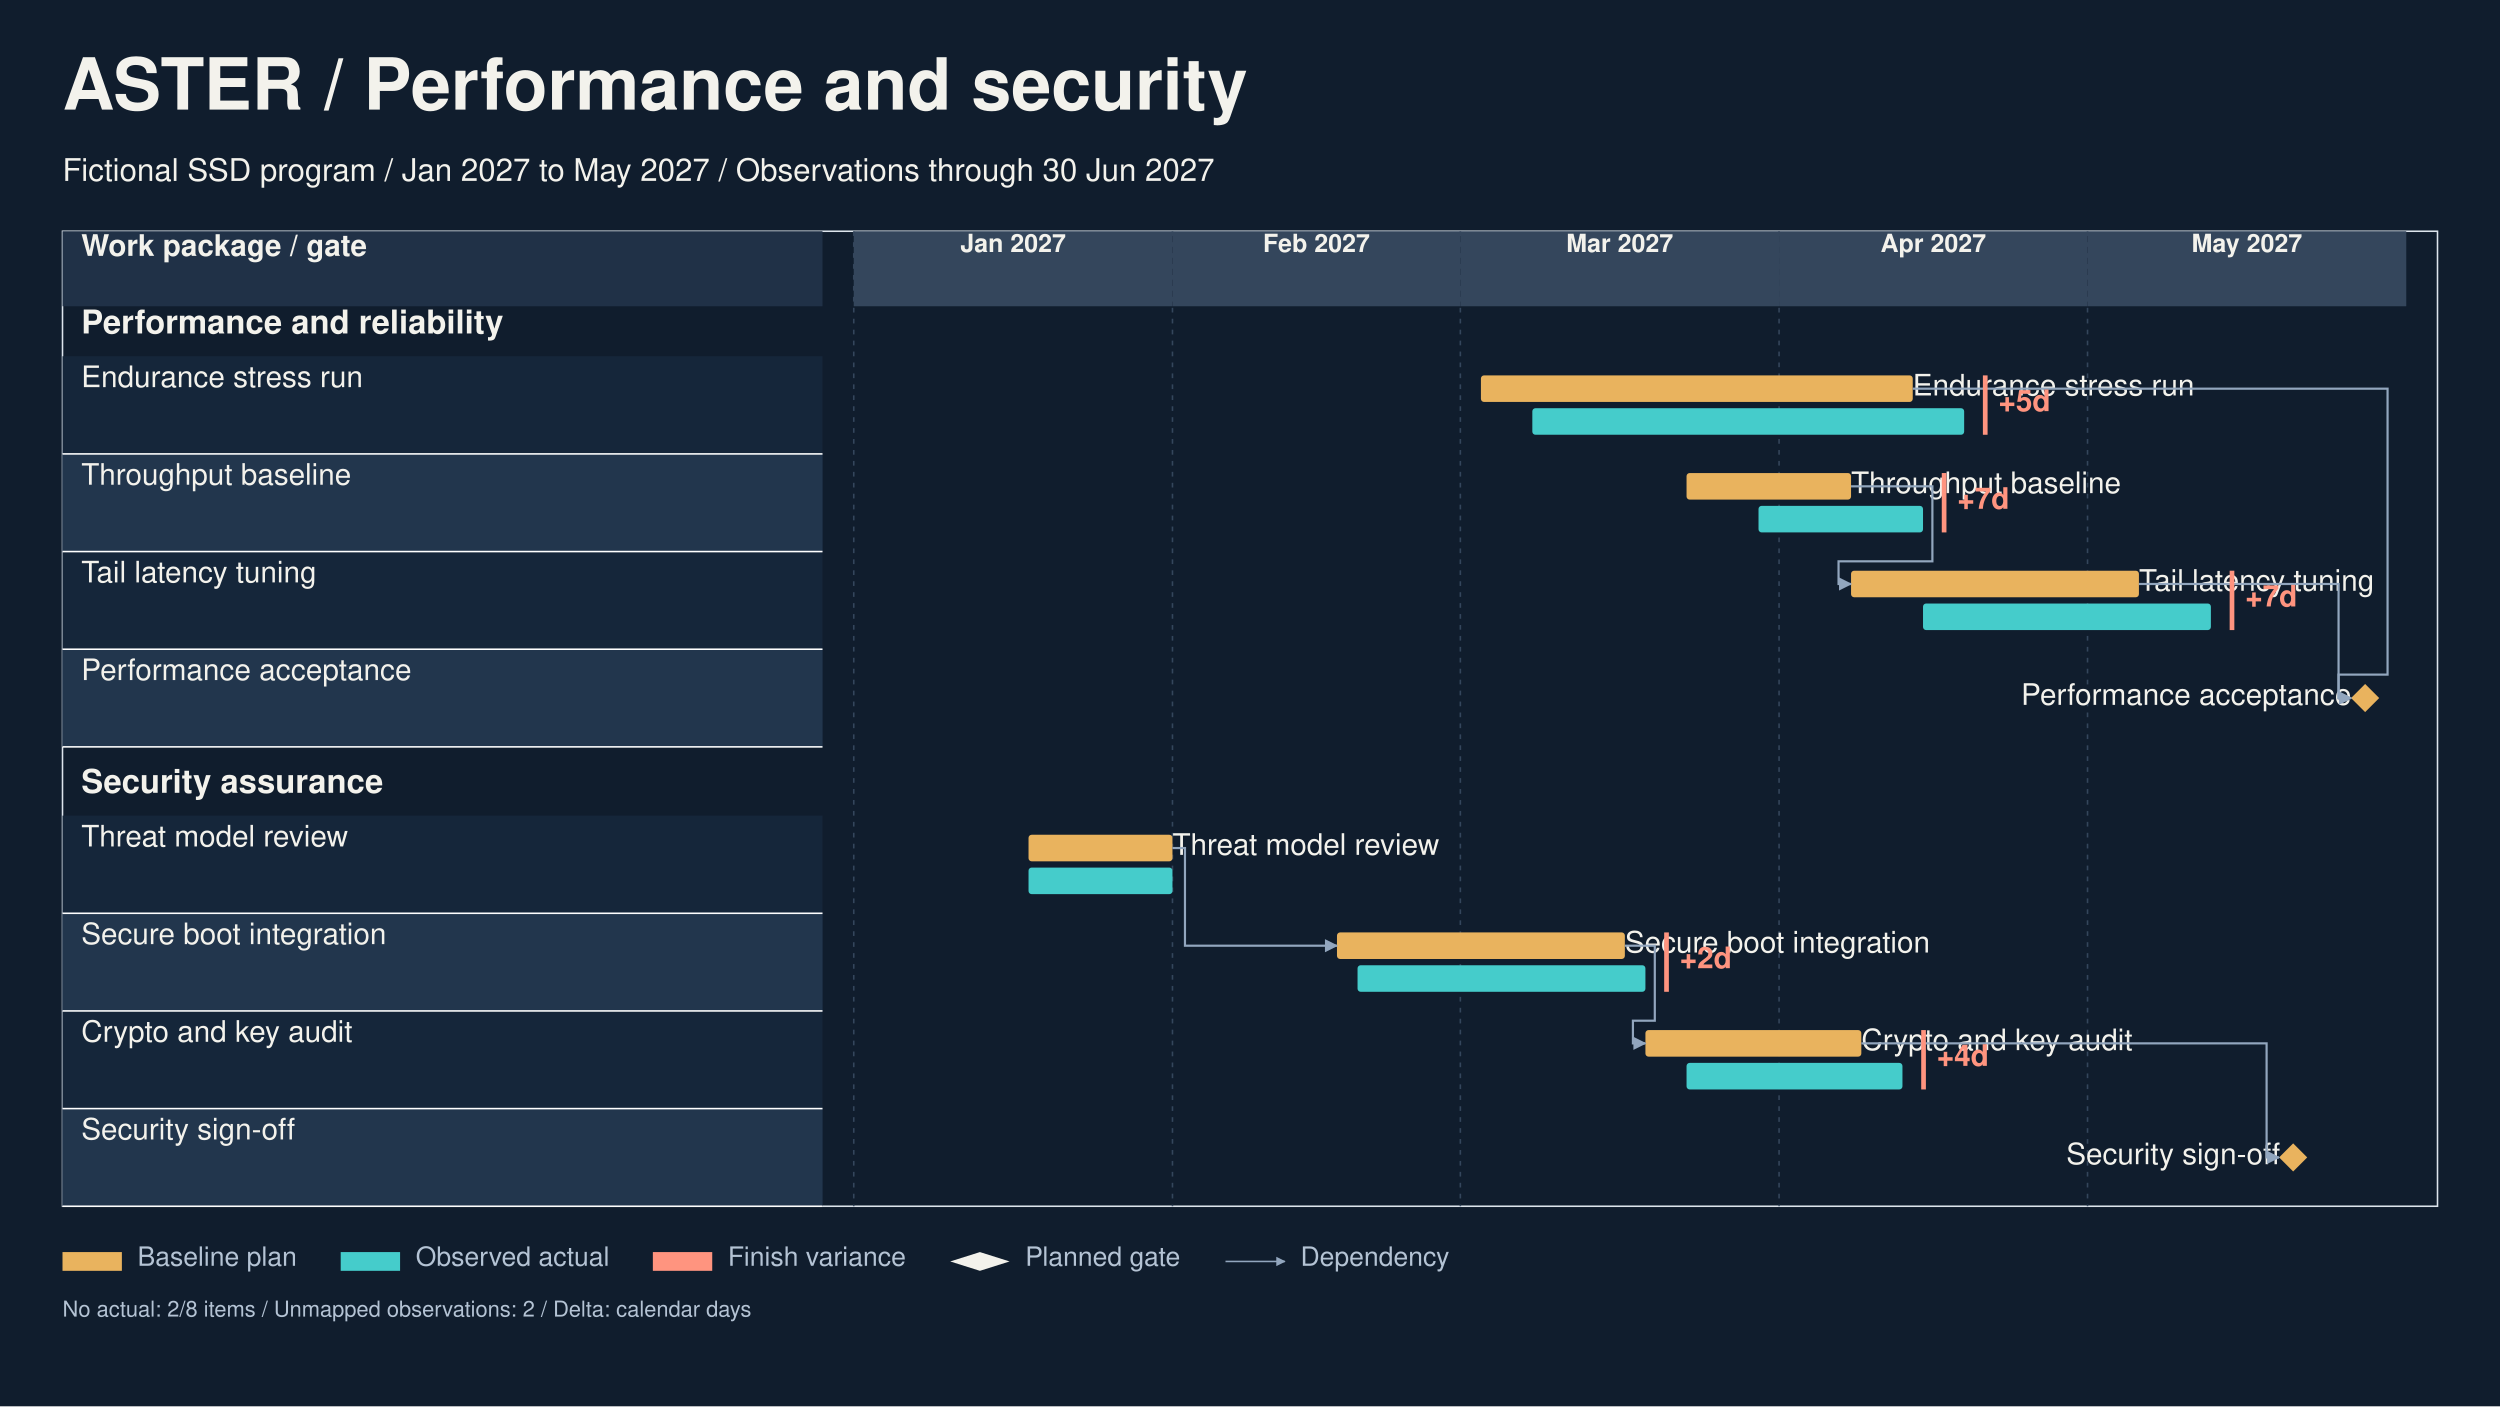
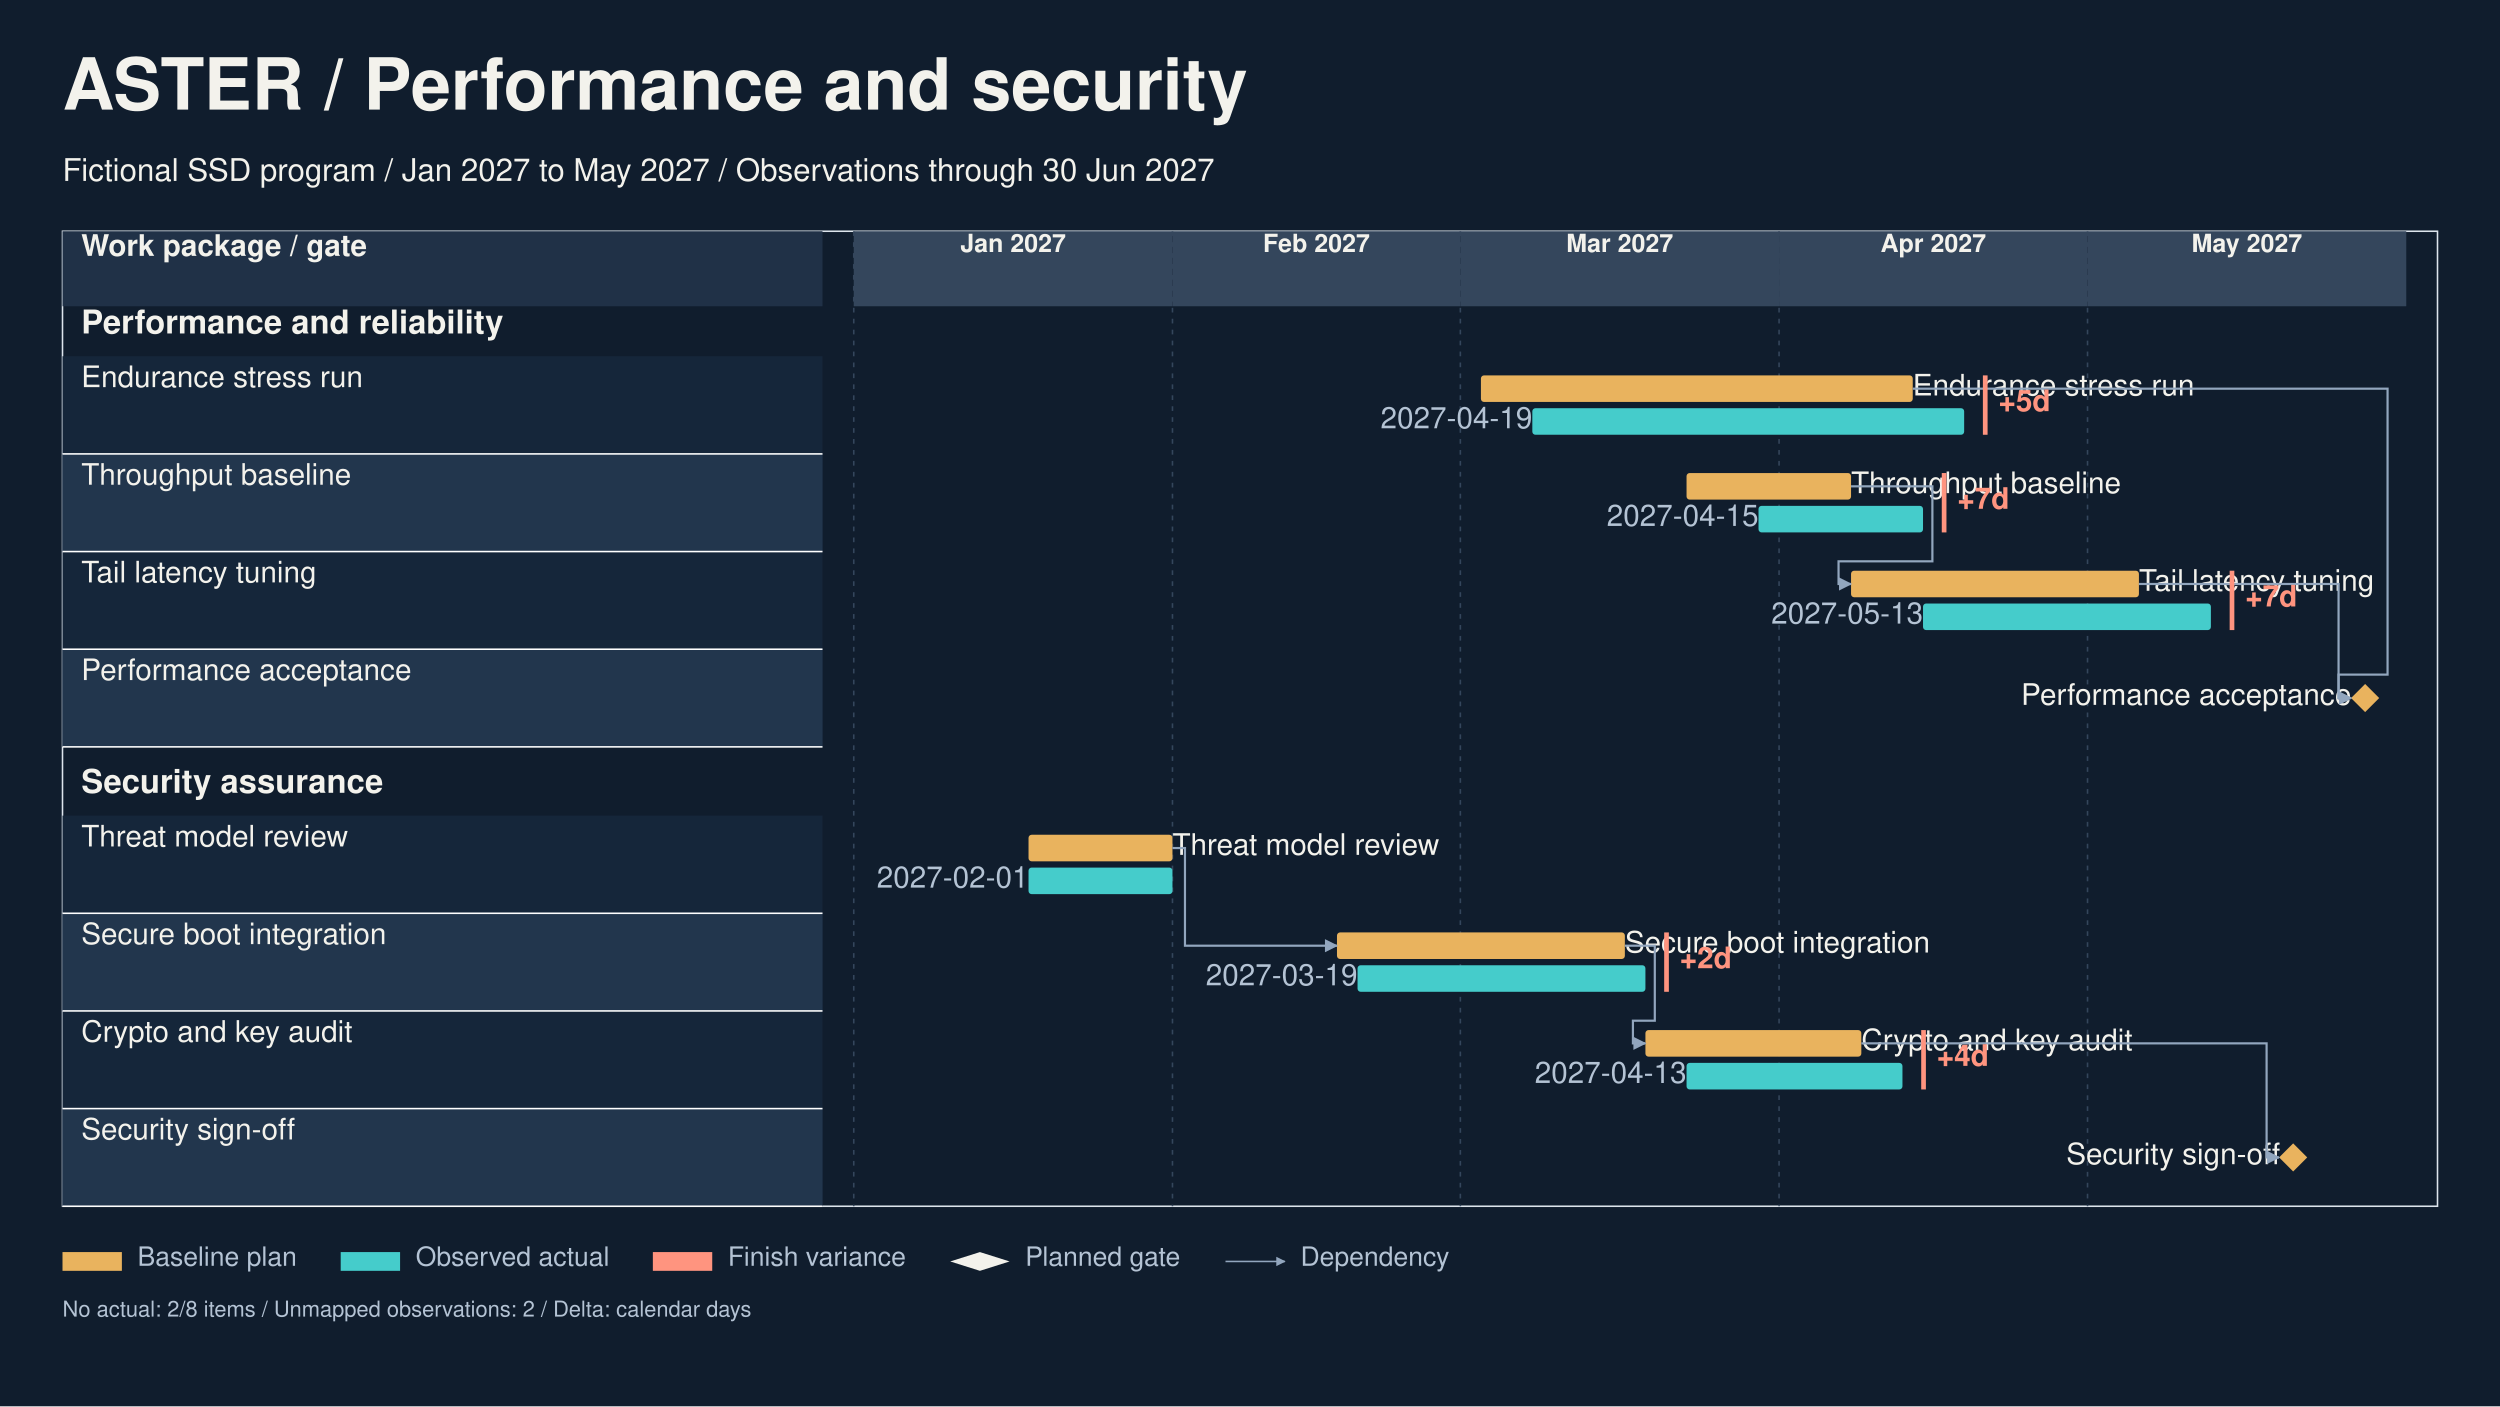
<svg xmlns="http://www.w3.org/2000/svg" width="1600" height="900" viewBox="0 0 1600 900" role="img" aria-labelledby="title desc">
  <defs>
    <marker id="dependency-arrow" markerWidth="6" markerHeight="6" refX="5.5" refY="3.0" orient="auto">
      <path d="M0 0L6 3.0L0 6Z" fill="#92A6BE" />
    </marker>
  </defs>
  <rect width="1600" height="900" fill="#101D2D" />
  <rect data-scene-id="table-timeline:table-frame:table::primitive" data-purpose="table-frame" data-source-ref="table" x="40" y="148" width="1520" height="624" fill="none" stroke="#DDE4EC" stroke-width="1" />
  <rect data-scene-id="table-timeline:table-header-band:table-header::primitive" data-purpose="table-header" data-source-ref="table-header" x="40" y="148" width="486.4" height="48" fill="#203147" stroke="none" />
  <rect data-scene-id="table-timeline:group-surface:performance::primitive" data-purpose="group-surface" data-source-ref="performance" x="40" y="228" width="486.4" height="250" fill="#15263A" stroke="none" opacity="1" />
  <rect data-scene-id="table-timeline:group-surface:security::primitive" data-purpose="group-surface" data-source-ref="security" x="40" y="522" width="486.4" height="250" fill="#15263A" stroke="none" opacity="1" />
  <rect data-scene-id="table-timeline:row-shade:benchmark::primitive" data-purpose="row-shade" data-source-ref="benchmark" x="40" y="290.5" width="486.4" height="62.5" fill="#22364D" stroke="none" />
  <rect data-scene-id="table-timeline:row-shade:perf-exit::primitive" data-purpose="row-shade" data-source-ref="perf-exit" x="40" y="415.5" width="486.4" height="62.5" fill="#22364D" stroke="none" />
  <rect data-scene-id="table-timeline:row-shade:secure-boot::primitive" data-purpose="row-shade" data-source-ref="secure-boot" x="40" y="584.5" width="486.4" height="62.5" fill="#22364D" stroke="none" />
  <rect data-scene-id="table-timeline:row-shade:security-exit::primitive" data-purpose="row-shade" data-source-ref="security-exit" x="40" y="709.5" width="486.4" height="62.5" fill="#22364D" stroke="none" />
  <path data-scene-id="table-timeline:table-row-rule:endurance::primitive" data-purpose="table-row" data-source-ref="endurance" d="M40 290.5L526.4 290.5" stroke="#FFFFFF" stroke-width="1" fill="none" />
  <path data-scene-id="table-timeline:table-row-rule:benchmark::primitive" data-purpose="table-row" data-source-ref="benchmark" d="M40 353L526.4 353" stroke="#FFFFFF" stroke-width="1" fill="none" />
  <path data-scene-id="table-timeline:table-row-rule:qos::primitive" data-purpose="table-row" data-source-ref="qos" d="M40 415.5L526.4 415.5" stroke="#FFFFFF" stroke-width="1" fill="none" />
  <path data-scene-id="table-timeline:table-row-rule:perf-exit::primitive" data-purpose="table-row" data-source-ref="perf-exit" d="M40 478L526.4 478" stroke="#FFFFFF" stroke-width="1" fill="none" />
  <path data-scene-id="table-timeline:table-row-rule:threat::primitive" data-purpose="table-row" data-source-ref="threat" d="M40 584.5L526.4 584.5" stroke="#FFFFFF" stroke-width="1" fill="none" />
  <path data-scene-id="table-timeline:table-row-rule:secure-boot::primitive" data-purpose="table-row" data-source-ref="secure-boot" d="M40 647L526.4 647" stroke="#FFFFFF" stroke-width="1" fill="none" />
  <path data-scene-id="table-timeline:table-row-rule:crypto::primitive" data-purpose="table-row" data-source-ref="crypto" d="M40 709.5L526.4 709.5" stroke="#FFFFFF" stroke-width="1" fill="none" />
  <path data-scene-id="table-timeline:table-row-rule:security-exit::primitive" data-purpose="table-row" data-source-ref="security-exit" d="M40 772L526.4 772" stroke="#FFFFFF" stroke-width="1" fill="none" />
  <rect data-scene-id="table-timeline:axis-band:axis:month:0:axis:primitive" data-purpose="axis-band" data-source-ref="axis:month:0" x="546.4" y="148" width="203.98" height="48" fill="#34465C" stroke="none" />
  <rect data-scene-id="table-timeline:axis-band:axis:month:1:axis:primitive" data-purpose="axis-band" data-source-ref="axis:month:1" x="750.38" y="148" width="184.24" height="48" fill="#34465C" stroke="none" />
  <rect data-scene-id="table-timeline:axis-band:axis:month:2:axis:primitive" data-purpose="axis-band" data-source-ref="axis:month:2" x="934.63" y="148" width="203.98" height="48" fill="#34465C" stroke="none" />
  <rect data-scene-id="table-timeline:axis-band:axis:month:3:axis:primitive" data-purpose="axis-band" data-source-ref="axis:month:3" x="1138.61" y="148" width="197.4" height="48" fill="#34465C" stroke="none" />
  <rect data-scene-id="table-timeline:axis-band:axis:month:4:axis:primitive" data-purpose="axis-band" data-source-ref="axis:month:4" x="1336.02" y="148" width="203.98" height="48" fill="#34465C" stroke="none" />
  <path data-scene-id="table-timeline:tick:tick:month:0:axis:primitive" data-purpose="axis-major" data-source-ref="tick:month:0" d="M546.4 148L546.4 772" stroke="#34465C" stroke-width="1" stroke-dasharray="3 4" fill="none" />
  <path data-scene-id="table-timeline:tick:tick:month:1:axis:primitive" data-purpose="axis-major" data-source-ref="tick:month:1" d="M750.38 148L750.38 772" stroke="#34465C" stroke-width="1" stroke-dasharray="3 4" fill="none" />
  <path data-scene-id="table-timeline:tick:tick:month:2:axis:primitive" data-purpose="axis-major" data-source-ref="tick:month:2" d="M934.63 148L934.63 772" stroke="#34465C" stroke-width="1" stroke-dasharray="3 4" fill="none" />
  <path data-scene-id="table-timeline:tick:tick:month:3:axis:primitive" data-purpose="axis-major" data-source-ref="tick:month:3" d="M1138.61 148L1138.61 772" stroke="#34465C" stroke-width="1" stroke-dasharray="3 4" fill="none" />
  <path data-scene-id="table-timeline:tick:tick:month:4:axis:primitive" data-purpose="axis-major" data-source-ref="tick:month:4" d="M1336.02 148L1336.02 772" stroke="#34465C" stroke-width="1" stroke-dasharray="3 4" fill="none" />
  <rect data-scene-id="table-timeline:comparison-mark:endurance:planned:primitive" data-purpose="planned" data-source-ref="endurance" data-lane-group-id="performance" data-stack="0" data-lane-offset="12.25" x="947.79" y="240.25" width="276.37" height="17" fill="#E9B35E" stroke="none" opacity="1" rx="2" ry="2" />
  <rect data-scene-id="table-timeline:comparison-mark:endurance:actual:primitive" data-purpose="actual" data-source-ref="endurance" data-lane-group-id="performance" data-stack="0" data-lane-offset="33.25" x="980.69" y="261.25" width="276.37" height="17" fill="#45CCCB" stroke="none" opacity="1" rx="2" ry="2" />
  <rect data-scene-id="table-timeline:comparison-mark:benchmark:planned:primitive" data-purpose="planned" data-source-ref="benchmark" data-lane-group-id="performance" data-stack="1" data-lane-offset="74.75" x="1079.39" y="302.75" width="105.28" height="17" fill="#E9B35E" stroke="none" opacity="1" rx="2" ry="2" />
  <rect data-scene-id="table-timeline:comparison-mark:benchmark:actual:primitive" data-purpose="actual" data-source-ref="benchmark" data-lane-group-id="performance" data-stack="1" data-lane-offset="95.75" x="1125.45" y="323.75" width="105.28" height="17" fill="#45CCCB" stroke="none" opacity="1" rx="2" ry="2" />
  <rect data-scene-id="table-timeline:comparison-mark:qos:planned:primitive" data-purpose="planned" data-source-ref="qos" data-lane-group-id="performance" data-stack="1" data-lane-offset="137.25" x="1184.67" y="365.25" width="184.24" height="17" fill="#E9B35E" stroke="none" opacity="1" rx="2" ry="2" />
  <rect data-scene-id="table-timeline:comparison-mark:qos:actual:primitive" data-purpose="actual" data-source-ref="qos" data-lane-group-id="performance" data-stack="1" data-lane-offset="158.25" x="1230.73" y="386.25" width="184.24" height="17" fill="#45CCCB" stroke="none" opacity="1" rx="2" ry="2" />
  <path data-scene-id="table-timeline:comparison-mark:perf-exit:planned:primitive" data-purpose="planned" data-source-ref="perf-exit" data-lane-group-id="performance" data-stack="0" data-lane-offset="209.75" d="M1513.68 437.75L1522.68 446.75L1513.68 455.75L1504.68 446.75Z" fill="#E9B35E" opacity="1" />
  <rect data-scene-id="table-timeline:comparison-mark:threat:planned:primitive" data-purpose="planned" data-source-ref="threat" data-lane-group-id="security" data-stack="0" data-lane-offset="12.25" x="658.26" y="534.25" width="92.12" height="17" fill="#E9B35E" stroke="none" opacity="1" rx="2" ry="2" />
  <rect data-scene-id="table-timeline:comparison-mark:threat:actual:primitive" data-purpose="actual" data-source-ref="threat" data-lane-group-id="security" data-stack="0" data-lane-offset="33.25" x="658.26" y="555.25" width="92.12" height="17" fill="#45CCCB" stroke="none" opacity="1" rx="2" ry="2" />
  <rect data-scene-id="table-timeline:comparison-mark:secure-boot:planned:primitive" data-purpose="planned" data-source-ref="secure-boot" data-lane-group-id="security" data-stack="0" data-lane-offset="74.75" x="855.67" y="596.75" width="184.24" height="17" fill="#E9B35E" stroke="none" opacity="1" rx="2" ry="2" />
  <rect data-scene-id="table-timeline:comparison-mark:secure-boot:actual:primitive" data-purpose="actual" data-source-ref="secure-boot" data-lane-group-id="security" data-stack="0" data-lane-offset="95.75" x="868.83" y="617.75" width="184.24" height="17" fill="#45CCCB" stroke="none" opacity="1" rx="2" ry="2" />
  <rect data-scene-id="table-timeline:comparison-mark:crypto:planned:primitive" data-purpose="planned" data-source-ref="crypto" data-lane-group-id="security" data-stack="0" data-lane-offset="137.25" x="1053.07" y="659.25" width="138.18" height="17" fill="#E9B35E" stroke="none" opacity="1" rx="2" ry="2" />
  <rect data-scene-id="table-timeline:comparison-mark:crypto:actual:primitive" data-purpose="actual" data-source-ref="crypto" data-lane-group-id="security" data-stack="0" data-lane-offset="158.25" x="1079.39" y="680.25" width="138.18" height="17" fill="#45CCCB" stroke="none" opacity="1" rx="2" ry="2" />
  <path data-scene-id="table-timeline:comparison-mark:security-exit:planned:primitive" data-purpose="planned" data-source-ref="security-exit" data-lane-group-id="security" data-stack="0" data-lane-offset="209.75" d="M1467.62 731.75L1476.62 740.75L1467.62 749.75L1458.62 740.75Z" fill="#E9B35E" opacity="1" />
  <text data-scene-id="table-timeline:table-column-label:Work package / gate::primitive" data-purpose="table-header" data-source-ref="Work package / gate" x="52" y="163.75" font-family="Nimbus Sans, Arial, sans-serif" font-size="19" font-weight="700" letter-spacing="0" fill="#F3F2EC" text-anchor="start">Work package / gate</text>
  <text data-scene-id="table-timeline:group-header:performance::primitive" data-purpose="group-header" data-source-ref="performance" x="52" y="213.41" font-family="Nimbus Sans, Arial, sans-serif" font-size="21" font-weight="700" letter-spacing="0" fill="#F3F2EC" text-anchor="start">Performance and reliability</text>
  <text data-scene-id="table-timeline:group-header:security::primitive" data-purpose="group-header" data-source-ref="security" x="52" y="507.41" font-family="Nimbus Sans, Arial, sans-serif" font-size="21" font-weight="700" letter-spacing="0" fill="#F3F2EC" text-anchor="start">Security assurance</text>
  <text data-scene-id="table-timeline:table-cell:endurance:Work package / gate::primitive" data-purpose="table-cell" data-source-ref="endurance:Work package / gate" x="52" y="247.75" font-family="Nimbus Sans, Arial, sans-serif" font-size="19" font-weight="400" letter-spacing="0" fill="#F3F2EC" text-anchor="start">Endurance stress run</text>
  <text data-scene-id="table-timeline:table-cell:benchmark:Work package / gate::primitive" data-purpose="table-cell" data-source-ref="benchmark:Work package / gate" x="52" y="310.25" font-family="Nimbus Sans, Arial, sans-serif" font-size="19" font-weight="400" letter-spacing="0" fill="#F3F2EC" text-anchor="start">Throughput baseline</text>
  <text data-scene-id="table-timeline:table-cell:qos:Work package / gate::primitive" data-purpose="table-cell" data-source-ref="qos:Work package / gate" x="52" y="372.75" font-family="Nimbus Sans, Arial, sans-serif" font-size="19" font-weight="400" letter-spacing="0" fill="#F3F2EC" text-anchor="start">Tail latency tuning</text>
  <text data-scene-id="table-timeline:table-cell:perf-exit:Work package / gate::primitive" data-purpose="table-cell" data-source-ref="perf-exit:Work package / gate" x="52" y="435.25" font-family="Nimbus Sans, Arial, sans-serif" font-size="19" font-weight="400" letter-spacing="0" fill="#F3F2EC" text-anchor="start">Performance acceptance</text>
  <text data-scene-id="table-timeline:table-cell:threat:Work package / gate::primitive" data-purpose="table-cell" data-source-ref="threat:Work package / gate" x="52" y="541.75" font-family="Nimbus Sans, Arial, sans-serif" font-size="19" font-weight="400" letter-spacing="0" fill="#F3F2EC" text-anchor="start">Threat model review</text>
  <text data-scene-id="table-timeline:table-cell:secure-boot:Work package / gate::primitive" data-purpose="table-cell" data-source-ref="secure-boot:Work package / gate" x="52" y="604.25" font-family="Nimbus Sans, Arial, sans-serif" font-size="19" font-weight="400" letter-spacing="0" fill="#F3F2EC" text-anchor="start">Secure boot integration</text>
  <text data-scene-id="table-timeline:table-cell:crypto:Work package / gate::primitive" data-purpose="table-cell" data-source-ref="crypto:Work package / gate" x="52" y="666.75" font-family="Nimbus Sans, Arial, sans-serif" font-size="19" font-weight="400" letter-spacing="0" fill="#F3F2EC" text-anchor="start">Crypto and key audit</text>
  <text data-scene-id="table-timeline:table-cell:security-exit:Work package / gate::primitive" data-purpose="table-cell" data-source-ref="security-exit:Work package / gate" x="52" y="729.25" font-family="Nimbus Sans, Arial, sans-serif" font-size="19" font-weight="400" letter-spacing="0" fill="#F3F2EC" text-anchor="start">Security sign-off</text>
  <text data-scene-id="table-timeline:axis-label:axis:month:0:axis:primitive" data-purpose="axis-band" data-source-ref="axis:month:0" x="648.39" y="161.26" font-family="Nimbus Sans, Arial, sans-serif" font-size="16" font-weight="700" letter-spacing="0" fill="#F3F2EC" text-anchor="middle">Jan 2027</text>
  <text data-scene-id="table-timeline:axis-label:axis:month:1:axis:primitive" data-purpose="axis-band" data-source-ref="axis:month:1" x="842.51" y="161.26" font-family="Nimbus Sans, Arial, sans-serif" font-size="16" font-weight="700" letter-spacing="0" fill="#F3F2EC" text-anchor="middle">Feb 2027</text>
  <text data-scene-id="table-timeline:axis-label:axis:month:2:axis:primitive" data-purpose="axis-band" data-source-ref="axis:month:2" x="1036.62" y="161.26" font-family="Nimbus Sans, Arial, sans-serif" font-size="16" font-weight="700" letter-spacing="0" fill="#F3F2EC" text-anchor="middle">Mar 2027</text>
  <text data-scene-id="table-timeline:axis-label:axis:month:3:axis:primitive" data-purpose="axis-band" data-source-ref="axis:month:3" x="1237.31" y="161.26" font-family="Nimbus Sans, Arial, sans-serif" font-size="16" font-weight="700" letter-spacing="0" fill="#F3F2EC" text-anchor="middle">Apr 2027</text>
  <text data-scene-id="table-timeline:axis-label:axis:month:4:axis:primitive" data-purpose="axis-band" data-source-ref="axis:month:4" x="1438.01" y="161.26" font-family="Nimbus Sans, Arial, sans-serif" font-size="16" font-weight="700" letter-spacing="0" fill="#F3F2EC" text-anchor="middle">May 2027</text>
-   <text data-scene-id="table-timeline:item-label:endurance::primitive" data-purpose="item-label" data-source-ref="endurance" x="1224.15" y="253.1" font-family="Nimbus Sans, Arial, sans-serif" font-size="19" font-weight="400" letter-spacing="0" fill="#F3F2EC" text-anchor="start">Endurance stress run</text>
-   <text data-scene-id="table-timeline:item-label:benchmark::primitive" data-purpose="item-label" data-source-ref="benchmark" x="1184.67" y="315.6" font-family="Nimbus Sans, Arial, sans-serif" font-size="19" font-weight="400" letter-spacing="0" fill="#F3F2EC" text-anchor="start">Throughput baseline</text>
-   <text data-scene-id="table-timeline:item-label:qos::primitive" data-purpose="item-label" data-source-ref="qos" x="1368.92" y="378.1" font-family="Nimbus Sans, Arial, sans-serif" font-size="19" font-weight="400" letter-spacing="0" fill="#F3F2EC" text-anchor="start">Tail latency tuning</text>
-   <text data-scene-id="table-timeline:item-label:perf-exit::primitive" data-purpose="item-label" data-source-ref="perf-exit" x="1293.48" y="451.1" font-family="Nimbus Sans, Arial, sans-serif" font-size="19" font-weight="400" letter-spacing="0" fill="#F3F2EC" text-anchor="start">Performance acceptance</text>
-   <text data-scene-id="table-timeline:item-label:threat::primitive" data-purpose="item-label" data-source-ref="threat" x="750.38" y="547.1" font-family="Nimbus Sans, Arial, sans-serif" font-size="19" font-weight="400" letter-spacing="0" fill="#F3F2EC" text-anchor="start">Threat model review</text>
-   <text data-scene-id="table-timeline:item-label:secure-boot::primitive" data-purpose="item-label" data-source-ref="secure-boot" x="1039.91" y="609.6" font-family="Nimbus Sans, Arial, sans-serif" font-size="19" font-weight="400" letter-spacing="0" fill="#F3F2EC" text-anchor="start">Secure boot integration</text>
-   <text data-scene-id="table-timeline:item-label:crypto::primitive" data-purpose="item-label" data-source-ref="crypto" x="1191.25" y="672.1" font-family="Nimbus Sans, Arial, sans-serif" font-size="19" font-weight="400" letter-spacing="0" fill="#F3F2EC" text-anchor="start">Crypto and key audit</text>
-   <text data-scene-id="table-timeline:item-label:security-exit::primitive" data-purpose="item-label" data-source-ref="security-exit" x="1322.41" y="745.1" font-family="Nimbus Sans, Arial, sans-serif" font-size="19" font-weight="400" letter-spacing="0" fill="#F3F2EC" text-anchor="start">Security sign-off</text>
+   <text data-scene-id="table-timeline:item-label:endurance:planned:primitive" data-purpose="item-label" data-source-ref="endurance" x="1224.15" y="253.1" font-family="Nimbus Sans, Arial, sans-serif" font-size="19" font-weight="400" letter-spacing="0" fill="#F3F2EC" text-anchor="start">Endurance stress run</text>
+   <text data-scene-id="table-timeline:item-label:benchmark:planned:primitive" data-purpose="item-label" data-source-ref="benchmark" x="1184.67" y="315.6" font-family="Nimbus Sans, Arial, sans-serif" font-size="19" font-weight="400" letter-spacing="0" fill="#F3F2EC" text-anchor="start">Throughput baseline</text>
+   <text data-scene-id="table-timeline:item-label:qos:planned:primitive" data-purpose="item-label" data-source-ref="qos" x="1368.92" y="378.1" font-family="Nimbus Sans, Arial, sans-serif" font-size="19" font-weight="400" letter-spacing="0" fill="#F3F2EC" text-anchor="start">Tail latency tuning</text>
+   <text data-scene-id="table-timeline:item-label:perf-exit:planned:primitive" data-purpose="item-label" data-source-ref="perf-exit" x="1293.48" y="451.1" font-family="Nimbus Sans, Arial, sans-serif" font-size="19" font-weight="400" letter-spacing="0" fill="#F3F2EC" text-anchor="start">Performance acceptance</text>
+   <text data-scene-id="table-timeline:item-label:threat:planned:primitive" data-purpose="item-label" data-source-ref="threat" x="750.38" y="547.1" font-family="Nimbus Sans, Arial, sans-serif" font-size="19" font-weight="400" letter-spacing="0" fill="#F3F2EC" text-anchor="start">Threat model review</text>
+   <text data-scene-id="table-timeline:item-label:secure-boot:planned:primitive" data-purpose="item-label" data-source-ref="secure-boot" x="1039.91" y="609.6" font-family="Nimbus Sans, Arial, sans-serif" font-size="19" font-weight="400" letter-spacing="0" fill="#F3F2EC" text-anchor="start">Secure boot integration</text>
+   <text data-scene-id="table-timeline:item-label:crypto:planned:primitive" data-purpose="item-label" data-source-ref="crypto" x="1191.25" y="672.1" font-family="Nimbus Sans, Arial, sans-serif" font-size="19" font-weight="400" letter-spacing="0" fill="#F3F2EC" text-anchor="start">Crypto and key audit</text>
+   <text data-scene-id="table-timeline:item-label:security-exit:planned:primitive" data-purpose="item-label" data-source-ref="security-exit" x="1322.41" y="745.1" font-family="Nimbus Sans, Arial, sans-serif" font-size="19" font-weight="400" letter-spacing="0" fill="#F3F2EC" text-anchor="start">Security sign-off</text>
  <text data-scene-id="table-timeline:title-text:project::primitive" data-purpose="heading" data-source-ref="project" x="40" y="70.13" font-family="Nimbus Sans, Arial, sans-serif" font-size="46" font-weight="700" letter-spacing="0" fill="#F3F2EC" text-anchor="start">ASTER / Performance and security</text>
  <text data-scene-id="table-timeline:subtitle-text:view:window::primitive" data-purpose="subtitle" data-source-ref="view:window" x="40" y="115.78" font-family="Nimbus Sans, Arial, sans-serif" font-size="20" font-weight="400" letter-spacing="0" fill="#F3F2EC" text-anchor="start">Fictional SSD program / Jan 2027 to May 2027 / Observations through 30 Jun 2027</text>
  <path data-scene-id="table-timeline:dependency-connector:benchmark-qos:dependency:primitive" data-purpose="routed-connector" data-source-ref="benchmark-qos" d="M1184.67 311.25L1192.67 311.25L1236.73 311.25L1236.73 359.25L1176.67 359.25L1176.67 373.75L1184.67 373.75" stroke="#92A6BE" stroke-width="1.4" fill="none" marker-end="url(#dependency-arrow)" data-from-port-id="table-timeline:comparison-mark:benchmark:planned:end" data-from-endpoint="end" data-to-port-id="table-timeline:comparison-mark:qos:planned:start" data-to-endpoint="start" />
  <path data-scene-id="table-timeline:dependency-connector:qos-perf:dependency:primitive" data-purpose="routed-connector" data-source-ref="qos-perf" d="M1368.92 373.75L1376.92 373.75L1496.68 373.75L1496.68 446.75L1504.68 446.75" stroke="#92A6BE" stroke-width="1.4" fill="none" marker-end="url(#dependency-arrow)" data-from-port-id="table-timeline:comparison-mark:qos:planned:end" data-from-endpoint="end" data-to-port-id="table-timeline:comparison-mark:perf-exit:planned:at" data-to-endpoint="at" />
  <path data-scene-id="table-timeline:dependency-connector:endurance-perf:dependency:primitive" data-purpose="routed-connector" data-source-ref="endurance-perf" d="M1224.15 248.75L1232.15 248.75L1528.04 248.75L1528.04 431.75L1496.68 431.75L1496.68 446.75L1504.68 446.75" stroke="#92A6BE" stroke-width="1.4" fill="none" marker-end="url(#dependency-arrow)" data-from-port-id="table-timeline:comparison-mark:endurance:planned:end" data-from-endpoint="end" data-to-port-id="table-timeline:comparison-mark:perf-exit:planned:at" data-to-endpoint="at" />
  <path data-scene-id="table-timeline:dependency-connector:threat-secure:dependency:primitive" data-purpose="routed-connector" data-source-ref="threat-secure" d="M750.38 542.75L758.38 542.75L758.38 605.25L847.67 605.25L855.67 605.25" stroke="#92A6BE" stroke-width="1.4" fill="none" marker-end="url(#dependency-arrow)" data-from-port-id="table-timeline:comparison-mark:threat:planned:end" data-from-endpoint="end" data-to-port-id="table-timeline:comparison-mark:secure-boot:planned:start" data-to-endpoint="start" />
  <path data-scene-id="table-timeline:dependency-connector:secure-crypto:dependency:primitive" data-purpose="routed-connector" data-source-ref="secure-crypto" d="M1039.91 605.25L1047.91 605.25L1059.07 605.25L1059.07 653.25L1045.07 653.25L1045.07 667.75L1053.07 667.75" stroke="#92A6BE" stroke-width="1.4" fill="none" marker-end="url(#dependency-arrow)" data-from-port-id="table-timeline:comparison-mark:secure-boot:planned:end" data-from-endpoint="end" data-to-port-id="table-timeline:comparison-mark:crypto:planned:start" data-to-endpoint="start" />
  <path data-scene-id="table-timeline:dependency-connector:crypto-security:dependency:primitive" data-purpose="routed-connector" data-source-ref="crypto-security" d="M1191.25 667.75L1199.25 667.75L1450.62 667.75L1450.62 740.75L1458.62 740.75" stroke="#92A6BE" stroke-width="1.4" fill="none" marker-end="url(#dependency-arrow)" data-from-port-id="table-timeline:comparison-mark:crypto:planned:end" data-from-endpoint="end" data-to-port-id="table-timeline:comparison-mark:security-exit:planned:at" data-to-endpoint="at" />
  <rect data-scene-id="table-timeline:legend-swatch:planned:planned:primitive" data-purpose="legend-swatch" data-source-ref="planned" x="40" y="801.33" width="38" height="12" fill="#E9B35E" stroke="none" />
  <rect data-scene-id="table-timeline:legend-swatch:actual:actual:primitive" data-purpose="legend-swatch" data-source-ref="actual" x="218.05" y="801.33" width="38" height="12" fill="#45CCCB" stroke="none" />
  <rect data-scene-id="table-timeline:legend-swatch:variance:variance:primitive" data-purpose="legend-swatch" data-source-ref="variance" x="417.83" y="801.33" width="38" height="12" fill="#FF947F" stroke="none" />
  <path data-scene-id="table-timeline:legend-swatch:milestone:milestone:primitive" data-purpose="legend-swatch" data-source-ref="milestone" d="M627.14 801.33L646.14 807.33L627.14 813.33L608.14 807.33Z" fill="#F3F2EC" />
  <path data-scene-id="table-timeline:legend-swatch:dependency:dependency:primitive" data-purpose="legend-swatch" data-source-ref="dependency" d="M784.32 807.33L822.32 807.33" stroke="#92A6BE" fill="none" marker-end="url(#dependency-arrow)" />
  <text data-scene-id="table-timeline:legend-label:planned:planned:primitive" data-purpose="legend-label" data-source-ref="planned" x="88" y="810.09" font-family="Nimbus Sans, Arial, sans-serif" font-size="17" font-weight="400" letter-spacing="0" fill="#B4C3D4" text-anchor="start">Baseline plan</text>
  <text data-scene-id="table-timeline:legend-label:actual:actual:primitive" data-purpose="legend-label" data-source-ref="actual" x="266.05" y="810.09" font-family="Nimbus Sans, Arial, sans-serif" font-size="17" font-weight="400" letter-spacing="0" fill="#B4C3D4" text-anchor="start">Observed actual</text>
  <text data-scene-id="table-timeline:legend-label:variance:variance:primitive" data-purpose="legend-label" data-source-ref="variance" x="465.83" y="810.09" font-family="Nimbus Sans, Arial, sans-serif" font-size="17" font-weight="400" letter-spacing="0" fill="#B4C3D4" text-anchor="start">Finish variance</text>
  <text data-scene-id="table-timeline:legend-label:milestone:milestone:primitive" data-purpose="legend-label" data-source-ref="milestone" x="656.14" y="810.09" font-family="Nimbus Sans, Arial, sans-serif" font-size="17" font-weight="400" letter-spacing="0" fill="#B4C3D4" text-anchor="start">Planned gate</text>
  <text data-scene-id="table-timeline:legend-label:dependency:dependency:primitive" data-purpose="legend-label" data-source-ref="dependency" x="832.32" y="810.09" font-family="Nimbus Sans, Arial, sans-serif" font-size="17" font-weight="400" letter-spacing="0" fill="#B4C3D4" text-anchor="start">Dependency</text>
  <text data-scene-id="table-timeline:coverage-text:coverage::primitive" data-purpose="data-coverage" data-source-ref="coverage" x="40" y="842.61" font-family="Nimbus Sans, Arial, sans-serif" font-size="14" font-weight="400" letter-spacing="0" fill="#B4C3D4" text-anchor="start">No actual: 2/8 items / Unmapped observations: 2 / Delta: calendar days</text>
  <rect data-scene-id="table-timeline:variance-marker:endurance:finish-delta:primitive" data-purpose="variance-marker" data-source-ref="endurance" data-lane-group-id="performance" data-stack="0" x="1269.05" y="240.25" width="3" height="38" fill="#FF947F" stroke="none" />
  <text data-scene-id="table-timeline:variance-label:endurance:finish-delta:primitive" data-purpose="variance-label" data-source-ref="endurance" x="1279.05" y="263.14" font-family="Nimbus Sans, Arial, sans-serif" font-size="19" font-weight="700" letter-spacing="0" fill="#FF947F" text-anchor="start">+5d</text>
  <rect data-scene-id="table-timeline:variance-marker:benchmark:finish-delta:primitive" data-purpose="variance-marker" data-source-ref="benchmark" data-lane-group-id="performance" data-stack="1" x="1242.73" y="302.75" width="3" height="38" fill="#FF947F" stroke="none" />
  <text data-scene-id="table-timeline:variance-label:benchmark:finish-delta:primitive" data-purpose="variance-label" data-source-ref="benchmark" x="1252.73" y="325.64" font-family="Nimbus Sans, Arial, sans-serif" font-size="19" font-weight="700" letter-spacing="0" fill="#FF947F" text-anchor="start">+7d</text>
  <rect data-scene-id="table-timeline:variance-marker:qos:finish-delta:primitive" data-purpose="variance-marker" data-source-ref="qos" data-lane-group-id="performance" data-stack="1" x="1426.98" y="365.25" width="3" height="38" fill="#FF947F" stroke="none" />
  <text data-scene-id="table-timeline:variance-label:qos:finish-delta:primitive" data-purpose="variance-label" data-source-ref="qos" x="1436.98" y="388.14" font-family="Nimbus Sans, Arial, sans-serif" font-size="19" font-weight="700" letter-spacing="0" fill="#FF947F" text-anchor="start">+7d</text>
  <rect data-scene-id="table-timeline:variance-marker:secure-boot:finish-delta:primitive" data-purpose="variance-marker" data-source-ref="secure-boot" data-lane-group-id="security" data-stack="0" x="1065.07" y="596.75" width="3" height="38" fill="#FF947F" stroke="none" />
  <text data-scene-id="table-timeline:variance-label:secure-boot:finish-delta:primitive" data-purpose="variance-label" data-source-ref="secure-boot" x="1075.07" y="619.64" font-family="Nimbus Sans, Arial, sans-serif" font-size="19" font-weight="700" letter-spacing="0" fill="#FF947F" text-anchor="start">+2d</text>
  <rect data-scene-id="table-timeline:variance-marker:crypto:finish-delta:primitive" data-purpose="variance-marker" data-source-ref="crypto" data-lane-group-id="security" data-stack="0" x="1229.57" y="659.25" width="3" height="38" fill="#FF947F" stroke="none" />
  <text data-scene-id="table-timeline:variance-label:crypto:finish-delta:primitive" data-purpose="variance-label" data-source-ref="crypto" x="1239.57" y="682.14" font-family="Nimbus Sans, Arial, sans-serif" font-size="19" font-weight="700" letter-spacing="0" fill="#FF947F" text-anchor="start">+4d</text>
+   <text data-scene-id="table-timeline:actual-date-label:endurance:actual:primitive" data-purpose="actual-date-label" data-source-ref="endurance" x="883.52" y="274.1" font-family="Nimbus Sans, Arial, sans-serif" font-size="19" font-weight="400" letter-spacing="0" fill="#B4C3D4" text-anchor="start">2027-04-19</text>
+   <text data-scene-id="table-timeline:actual-date-label:benchmark:actual:primitive" data-purpose="actual-date-label" data-source-ref="benchmark" x="1028.29" y="336.6" font-family="Nimbus Sans, Arial, sans-serif" font-size="19" font-weight="400" letter-spacing="0" fill="#B4C3D4" text-anchor="start">2027-04-15</text>
+   <text data-scene-id="table-timeline:actual-date-label:qos:actual:primitive" data-purpose="actual-date-label" data-source-ref="qos" x="1133.57" y="399.1" font-family="Nimbus Sans, Arial, sans-serif" font-size="19" font-weight="400" letter-spacing="0" fill="#B4C3D4" text-anchor="start">2027-05-13</text>
+   <text data-scene-id="table-timeline:actual-date-label:threat:actual:primitive" data-purpose="actual-date-label" data-source-ref="threat" x="561.1" y="568.1" font-family="Nimbus Sans, Arial, sans-serif" font-size="19" font-weight="400" letter-spacing="0" fill="#B4C3D4" text-anchor="start">2027-02-01</text>
+   <text data-scene-id="table-timeline:actual-date-label:secure-boot:actual:primitive" data-purpose="actual-date-label" data-source-ref="secure-boot" x="771.66" y="630.6" font-family="Nimbus Sans, Arial, sans-serif" font-size="19" font-weight="400" letter-spacing="0" fill="#B4C3D4" text-anchor="start">2027-03-19</text>
+   <text data-scene-id="table-timeline:actual-date-label:crypto:actual:primitive" data-purpose="actual-date-label" data-source-ref="crypto" x="982.22" y="693.1" font-family="Nimbus Sans, Arial, sans-serif" font-size="19" font-weight="400" letter-spacing="0" fill="#B4C3D4" text-anchor="start">2027-04-13</text>
</svg>
